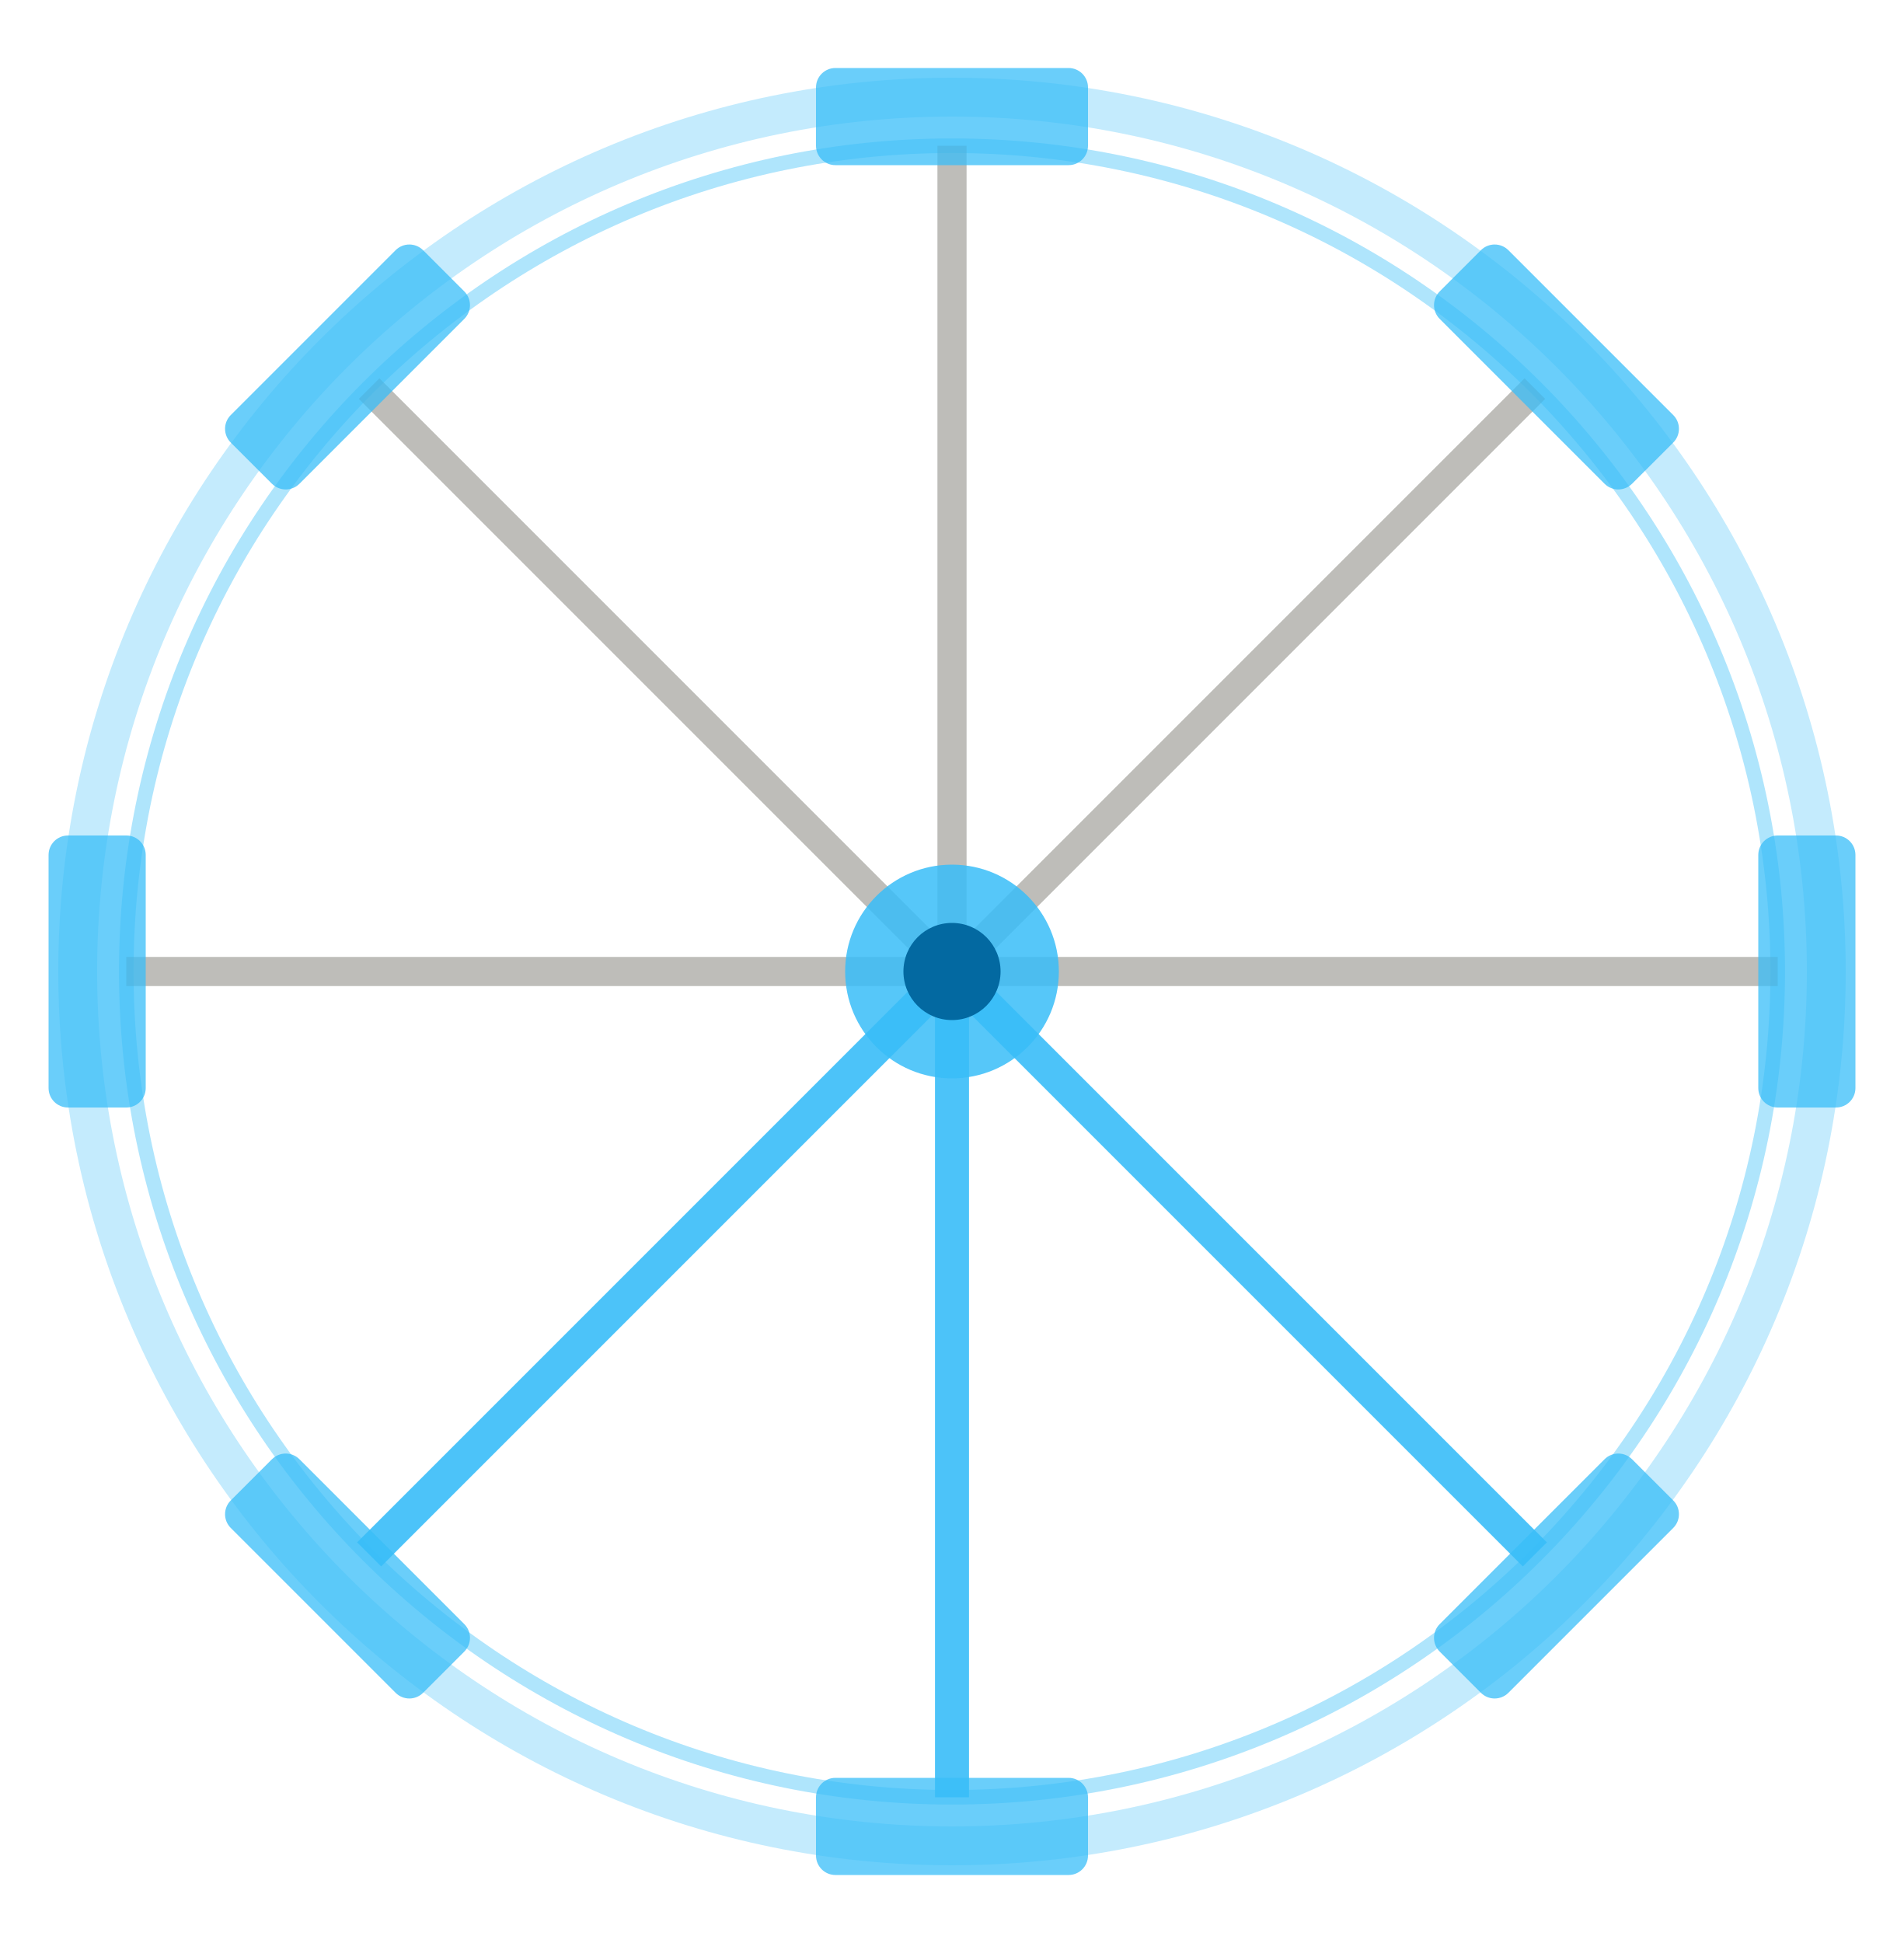
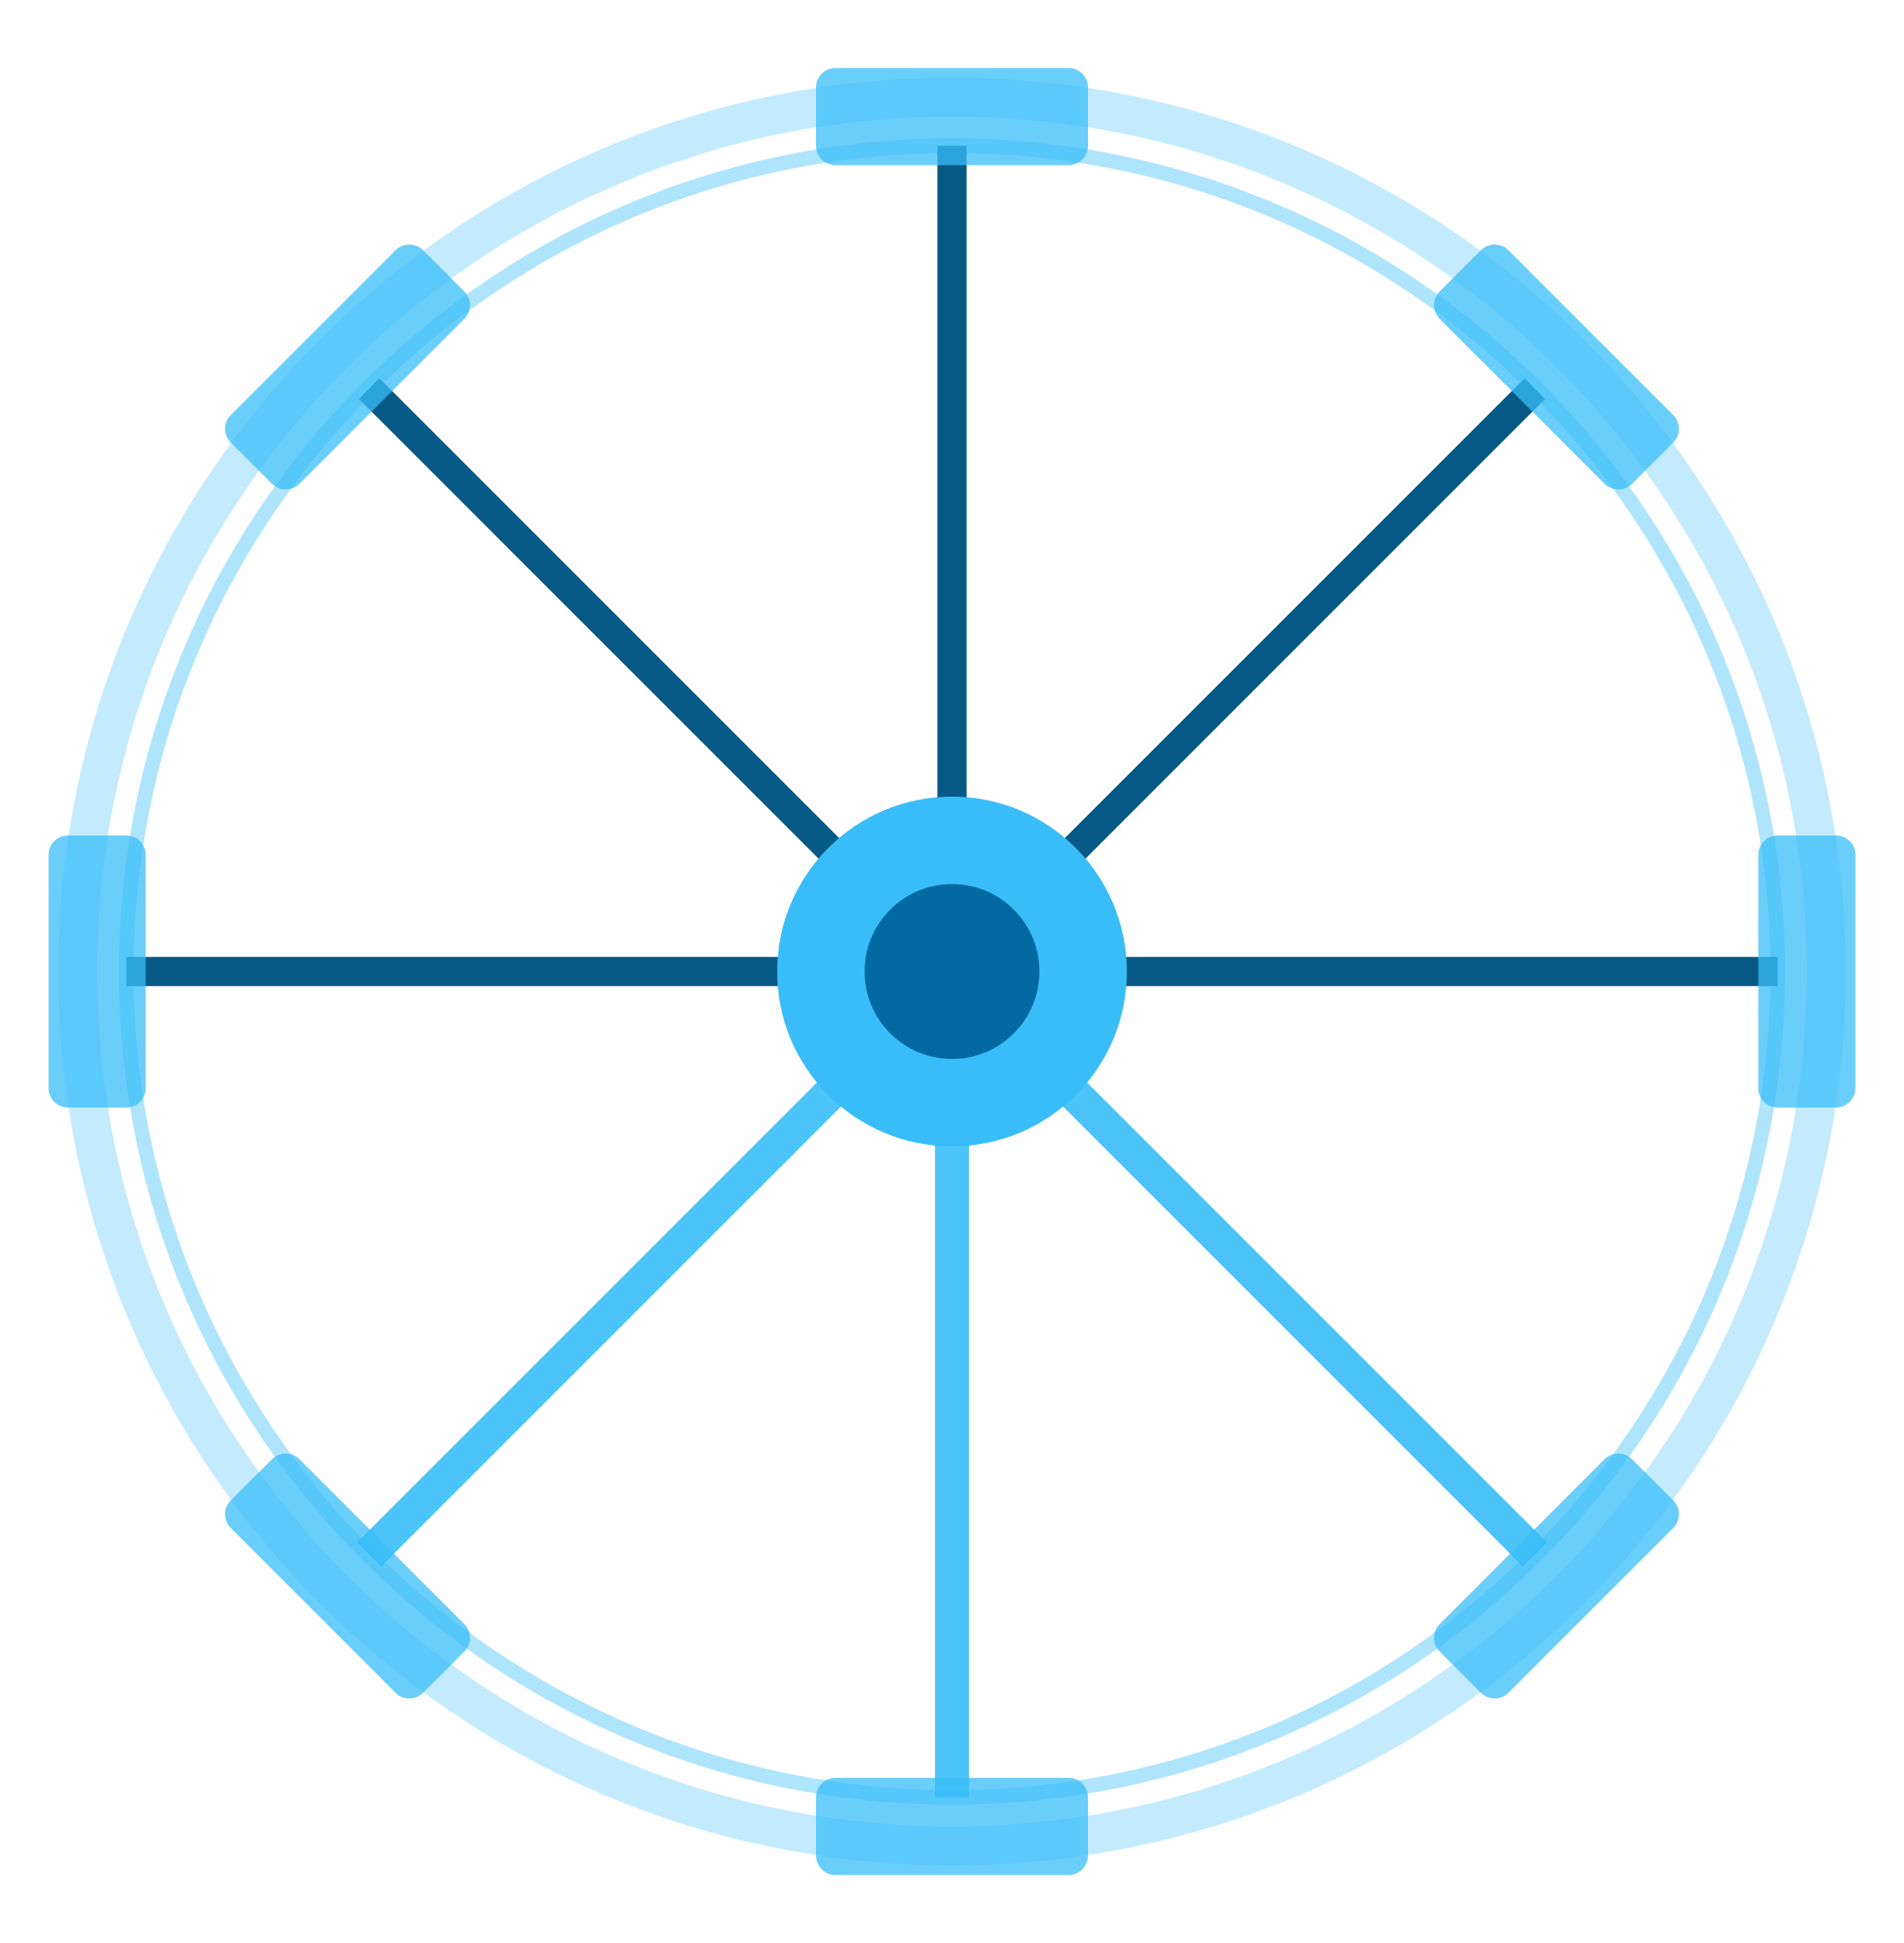
<svg xmlns="http://www.w3.org/2000/svg" width="100%" viewBox="10 50 196 200" role="img">
  <g style="fill:rgb(0, 0, 0);stroke:none;color:rgb(255, 255, 255);stroke-width:1px;stroke-linecap:butt;stroke-linejoin:miter;opacity:1;font-family:&quot;Anthropic Sans&quot;, -apple-system, &quot;system-ui&quot;, &quot;Segoe UI&quot;, sans-serif;font-size:16px;font-weight:400;text-anchor:start;dominant-baseline:auto">
    <circle cx="108" cy="150" r="90" fill="none" stroke="#38bdf8" stroke-width="4" opacity="0.3" style="fill:none;stroke:rgb(56, 189, 248);color:rgb(255, 255, 255);stroke-width:4px;stroke-linecap:butt;stroke-linejoin:miter;opacity:0.3;font-family:&quot;Anthropic Sans&quot;, -apple-system, &quot;system-ui&quot;, &quot;Segoe UI&quot;, sans-serif;font-size:16px;font-weight:400;text-anchor:start;dominant-baseline:auto" />
    <circle cx="108" cy="150" r="85" fill="none" stroke="#38bdf8" stroke-width="1.5" opacity="0.4" style="fill:none;stroke:rgb(56, 189, 248);color:rgb(255, 255, 255);stroke-width:1.5px;stroke-linecap:butt;stroke-linejoin:miter;opacity:0.4;font-family:&quot;Anthropic Sans&quot;, -apple-system, &quot;system-ui&quot;, &quot;Segoe UI&quot;, sans-serif;font-size:16px;font-weight:400;text-anchor:start;dominant-baseline:auto" />
-     <g stroke="#888780" stroke-width="3" opacity="0.55" style="fill:rgb(0, 0, 0);stroke:rgb(136, 135, 128);color:rgb(255, 255, 255);stroke-width:3px;stroke-linecap:butt;stroke-linejoin:miter;opacity:0.55;font-family:&quot;Anthropic Sans&quot;, -apple-system, &quot;system-ui&quot;, &quot;Segoe UI&quot;, sans-serif;font-size:16px;font-weight:400;text-anchor:start;dominant-baseline:auto">
-       <line x1="108" y1="150" x2="108" y2="65" style="fill:rgb(0, 0, 0);stroke:rgb(136, 135, 128);color:rgb(255, 255, 255);stroke-width:3px;stroke-linecap:butt;stroke-linejoin:miter;opacity:1;font-family:&quot;Anthropic Sans&quot;, -apple-system, &quot;system-ui&quot;, &quot;Segoe UI&quot;, sans-serif;font-size:16px;font-weight:400;text-anchor:start;dominant-baseline:auto" />
-       <line x1="108" y1="150" x2="168" y2="90" style="fill:rgb(0, 0, 0);stroke:rgb(136, 135, 128);color:rgb(255, 255, 255);stroke-width:3px;stroke-linecap:butt;stroke-linejoin:miter;opacity:1;font-family:&quot;Anthropic Sans&quot;, -apple-system, &quot;system-ui&quot;, &quot;Segoe UI&quot;, sans-serif;font-size:16px;font-weight:400;text-anchor:start;dominant-baseline:auto" />
-       <line x1="108" y1="150" x2="193" y2="150" style="fill:rgb(0, 0, 0);stroke:rgb(136, 135, 128);color:rgb(255, 255, 255);stroke-width:3px;stroke-linecap:butt;stroke-linejoin:miter;opacity:1;font-family:&quot;Anthropic Sans&quot;, -apple-system, &quot;system-ui&quot;, &quot;Segoe UI&quot;, sans-serif;font-size:16px;font-weight:400;text-anchor:start;dominant-baseline:auto" />
-       <line x1="108" y1="150" x2="23" y2="150" style="fill:rgb(0, 0, 0);stroke:rgb(136, 135, 128);color:rgb(255, 255, 255);stroke-width:3px;stroke-linecap:butt;stroke-linejoin:miter;opacity:1;font-family:&quot;Anthropic Sans&quot;, -apple-system, &quot;system-ui&quot;, &quot;Segoe UI&quot;, sans-serif;font-size:16px;font-weight:400;text-anchor:start;dominant-baseline:auto" />
-       <line x1="108" y1="150" x2="48" y2="90" style="fill:rgb(0, 0, 0);stroke:rgb(136, 135, 128);color:rgb(255, 255, 255);stroke-width:3px;stroke-linecap:butt;stroke-linejoin:miter;opacity:1;font-family:&quot;Anthropic Sans&quot;, -apple-system, &quot;system-ui&quot;, &quot;Segoe UI&quot;, sans-serif;font-size:16px;font-weight:400;text-anchor:start;dominant-baseline:auto" />
+     <g stroke="#075985" stroke-width="3" style="fill:rgb(0, 0, 0);stroke:rgb(7, 89, 133);color:rgb(255, 255, 255);stroke-width:3px;stroke-linecap:butt;stroke-linejoin:miter;opacity:1;font-family:&quot;Anthropic Sans&quot;, -apple-system, &quot;system-ui&quot;, &quot;Segoe UI&quot;, sans-serif;font-size:16px;font-weight:400;text-anchor:start;dominant-baseline:auto">
+       <line x1="108" y1="150" x2="108" y2="65" style="fill:rgb(0, 0, 0);stroke:rgb(7, 89, 133);color:rgb(255, 255, 255);stroke-width:3px;stroke-linecap:butt;stroke-linejoin:miter;opacity:1;font-family:&quot;Anthropic Sans&quot;, -apple-system, &quot;system-ui&quot;, &quot;Segoe UI&quot;, sans-serif;font-size:16px;font-weight:400;text-anchor:start;dominant-baseline:auto" />
+       <line x1="108" y1="150" x2="168" y2="90" style="fill:rgb(0, 0, 0);stroke:rgb(7, 89, 133);color:rgb(255, 255, 255);stroke-width:3px;stroke-linecap:butt;stroke-linejoin:miter;opacity:1;font-family:&quot;Anthropic Sans&quot;, -apple-system, &quot;system-ui&quot;, &quot;Segoe UI&quot;, sans-serif;font-size:16px;font-weight:400;text-anchor:start;dominant-baseline:auto" />
+       <line x1="108" y1="150" x2="193" y2="150" style="fill:rgb(0, 0, 0);stroke:rgb(7, 89, 133);color:rgb(255, 255, 255);stroke-width:3px;stroke-linecap:butt;stroke-linejoin:miter;opacity:1;font-family:&quot;Anthropic Sans&quot;, -apple-system, &quot;system-ui&quot;, &quot;Segoe UI&quot;, sans-serif;font-size:16px;font-weight:400;text-anchor:start;dominant-baseline:auto" />
+       <line x1="108" y1="150" x2="23" y2="150" style="fill:rgb(0, 0, 0);stroke:rgb(7, 89, 133);color:rgb(255, 255, 255);stroke-width:3px;stroke-linecap:butt;stroke-linejoin:miter;opacity:1;font-family:&quot;Anthropic Sans&quot;, -apple-system, &quot;system-ui&quot;, &quot;Segoe UI&quot;, sans-serif;font-size:16px;font-weight:400;text-anchor:start;dominant-baseline:auto" />
+       <line x1="108" y1="150" x2="48" y2="90" style="fill:rgb(0, 0, 0);stroke:rgb(7, 89, 133);color:rgb(255, 255, 255);stroke-width:3px;stroke-linecap:butt;stroke-linejoin:miter;opacity:1;font-family:&quot;Anthropic Sans&quot;, -apple-system, &quot;system-ui&quot;, &quot;Segoe UI&quot;, sans-serif;font-size:16px;font-weight:400;text-anchor:start;dominant-baseline:auto" />
    </g>
    <g stroke="#38bdf8" stroke-width="3.5" opacity="0.9" style="fill:rgb(0, 0, 0);stroke:rgb(56, 189, 248);color:rgb(255, 255, 255);stroke-width:3.5px;stroke-linecap:butt;stroke-linejoin:miter;opacity:0.9;font-family:&quot;Anthropic Sans&quot;, -apple-system, &quot;system-ui&quot;, &quot;Segoe UI&quot;, sans-serif;font-size:16px;font-weight:400;text-anchor:start;dominant-baseline:auto">
      <line x1="108" y1="150" x2="168" y2="210" style="fill:rgb(0, 0, 0);stroke:rgb(56, 189, 248);color:rgb(255, 255, 255);stroke-width:3.5px;stroke-linecap:butt;stroke-linejoin:miter;opacity:1;font-family:&quot;Anthropic Sans&quot;, -apple-system, &quot;system-ui&quot;, &quot;Segoe UI&quot;, sans-serif;font-size:16px;font-weight:400;text-anchor:start;dominant-baseline:auto" />
      <line x1="108" y1="150" x2="108" y2="235" style="fill:rgb(0, 0, 0);stroke:rgb(56, 189, 248);color:rgb(255, 255, 255);stroke-width:3.5px;stroke-linecap:butt;stroke-linejoin:miter;opacity:1;font-family:&quot;Anthropic Sans&quot;, -apple-system, &quot;system-ui&quot;, &quot;Segoe UI&quot;, sans-serif;font-size:16px;font-weight:400;text-anchor:start;dominant-baseline:auto" />
      <line x1="108" y1="150" x2="48" y2="210" style="fill:rgb(0, 0, 0);stroke:rgb(56, 189, 248);color:rgb(255, 255, 255);stroke-width:3.5px;stroke-linecap:butt;stroke-linejoin:miter;opacity:1;font-family:&quot;Anthropic Sans&quot;, -apple-system, &quot;system-ui&quot;, &quot;Segoe UI&quot;, sans-serif;font-size:16px;font-weight:400;text-anchor:start;dominant-baseline:auto" />
    </g>
    <g fill="#38bdf8" opacity="0.75" style="fill:rgb(56, 189, 248);stroke:none;color:rgb(255, 255, 255);stroke-width:1px;stroke-linecap:butt;stroke-linejoin:miter;opacity:0.75;font-family:&quot;Anthropic Sans&quot;, -apple-system, &quot;system-ui&quot;, &quot;Segoe UI&quot;, sans-serif;font-size:16px;font-weight:400;text-anchor:start;dominant-baseline:auto">
      <rect x="94" y="57" width="28" height="10" rx="2" transform="rotate(0 108 150)" style="fill:rgb(56, 189, 248);stroke:none;color:rgb(255, 255, 255);stroke-width:1px;stroke-linecap:butt;stroke-linejoin:miter;opacity:1;font-family:&quot;Anthropic Sans&quot;, -apple-system, &quot;system-ui&quot;, &quot;Segoe UI&quot;, sans-serif;font-size:16px;font-weight:400;text-anchor:start;dominant-baseline:auto" />
      <rect x="94" y="57" width="28" height="10" rx="2" transform="rotate(45 108 150)" style="fill:rgb(56, 189, 248);stroke:none;color:rgb(255, 255, 255);stroke-width:1px;stroke-linecap:butt;stroke-linejoin:miter;opacity:1;font-family:&quot;Anthropic Sans&quot;, -apple-system, &quot;system-ui&quot;, &quot;Segoe UI&quot;, sans-serif;font-size:16px;font-weight:400;text-anchor:start;dominant-baseline:auto" />
      <rect x="94" y="57" width="28" height="10" rx="2" transform="rotate(90 108 150)" style="fill:rgb(56, 189, 248);stroke:none;color:rgb(255, 255, 255);stroke-width:1px;stroke-linecap:butt;stroke-linejoin:miter;opacity:1;font-family:&quot;Anthropic Sans&quot;, -apple-system, &quot;system-ui&quot;, &quot;Segoe UI&quot;, sans-serif;font-size:16px;font-weight:400;text-anchor:start;dominant-baseline:auto" />
      <rect x="94" y="57" width="28" height="10" rx="2" transform="rotate(135 108 150)" style="fill:rgb(56, 189, 248);stroke:none;color:rgb(255, 255, 255);stroke-width:1px;stroke-linecap:butt;stroke-linejoin:miter;opacity:1;font-family:&quot;Anthropic Sans&quot;, -apple-system, &quot;system-ui&quot;, &quot;Segoe UI&quot;, sans-serif;font-size:16px;font-weight:400;text-anchor:start;dominant-baseline:auto" />
      <rect x="94" y="57" width="28" height="10" rx="2" transform="rotate(180 108 150)" style="fill:rgb(56, 189, 248);stroke:none;color:rgb(255, 255, 255);stroke-width:1px;stroke-linecap:butt;stroke-linejoin:miter;opacity:1;font-family:&quot;Anthropic Sans&quot;, -apple-system, &quot;system-ui&quot;, &quot;Segoe UI&quot;, sans-serif;font-size:16px;font-weight:400;text-anchor:start;dominant-baseline:auto" />
      <rect x="94" y="57" width="28" height="10" rx="2" transform="rotate(225 108 150)" style="fill:rgb(56, 189, 248);stroke:none;color:rgb(255, 255, 255);stroke-width:1px;stroke-linecap:butt;stroke-linejoin:miter;opacity:1;font-family:&quot;Anthropic Sans&quot;, -apple-system, &quot;system-ui&quot;, &quot;Segoe UI&quot;, sans-serif;font-size:16px;font-weight:400;text-anchor:start;dominant-baseline:auto" />
      <rect x="94" y="57" width="28" height="10" rx="2" transform="rotate(270 108 150)" style="fill:rgb(56, 189, 248);stroke:none;color:rgb(255, 255, 255);stroke-width:1px;stroke-linecap:butt;stroke-linejoin:miter;opacity:1;font-family:&quot;Anthropic Sans&quot;, -apple-system, &quot;system-ui&quot;, &quot;Segoe UI&quot;, sans-serif;font-size:16px;font-weight:400;text-anchor:start;dominant-baseline:auto" />
      <rect x="94" y="57" width="28" height="10" rx="2" transform="rotate(315 108 150)" style="fill:rgb(56, 189, 248);stroke:none;color:rgb(255, 255, 255);stroke-width:1px;stroke-linecap:butt;stroke-linejoin:miter;opacity:1;font-family:&quot;Anthropic Sans&quot;, -apple-system, &quot;system-ui&quot;, &quot;Segoe UI&quot;, sans-serif;font-size:16px;font-weight:400;text-anchor:start;dominant-baseline:auto" />
    </g>
-     <circle cx="108" cy="150" r="11" fill="#38bdf8" opacity="0.85" style="fill:rgb(56, 189, 248);stroke:none;color:rgb(255, 255, 255);stroke-width:1px;stroke-linecap:butt;stroke-linejoin:miter;opacity:0.85;font-family:&quot;Anthropic Sans&quot;, -apple-system, &quot;system-ui&quot;, &quot;Segoe UI&quot;, sans-serif;font-size:16px;font-weight:400;text-anchor:start;dominant-baseline:auto" />
-     <circle cx="108" cy="150" r="5" fill="#0369a1" style="fill:rgb(3, 105, 161);stroke:none;color:rgb(255, 255, 255);stroke-width:1px;stroke-linecap:butt;stroke-linejoin:miter;opacity:1;font-family:&quot;Anthropic Sans&quot;, -apple-system, &quot;system-ui&quot;, &quot;Segoe UI&quot;, sans-serif;font-size:16px;font-weight:400;text-anchor:start;dominant-baseline:auto" />
+     <circle cx="108" cy="150" r="18" fill="#38bdf8" style="fill:rgb(56, 189, 248);stroke:none;color:rgb(255, 255, 255);stroke-width:1px;stroke-linecap:butt;stroke-linejoin:miter;opacity:1;font-family:&quot;Anthropic Sans&quot;, -apple-system, &quot;system-ui&quot;, &quot;Segoe UI&quot;, sans-serif;font-size:16px;font-weight:400;text-anchor:start;dominant-baseline:auto" />
+     <circle cx="108" cy="150" r="9" fill="#0369a1" style="fill:rgb(3, 105, 161);stroke:none;color:rgb(255, 255, 255);stroke-width:1px;stroke-linecap:butt;stroke-linejoin:miter;opacity:1;font-family:&quot;Anthropic Sans&quot;, -apple-system, &quot;system-ui&quot;, &quot;Segoe UI&quot;, sans-serif;font-size:16px;font-weight:400;text-anchor:start;dominant-baseline:auto" />
  </g>
</svg>
